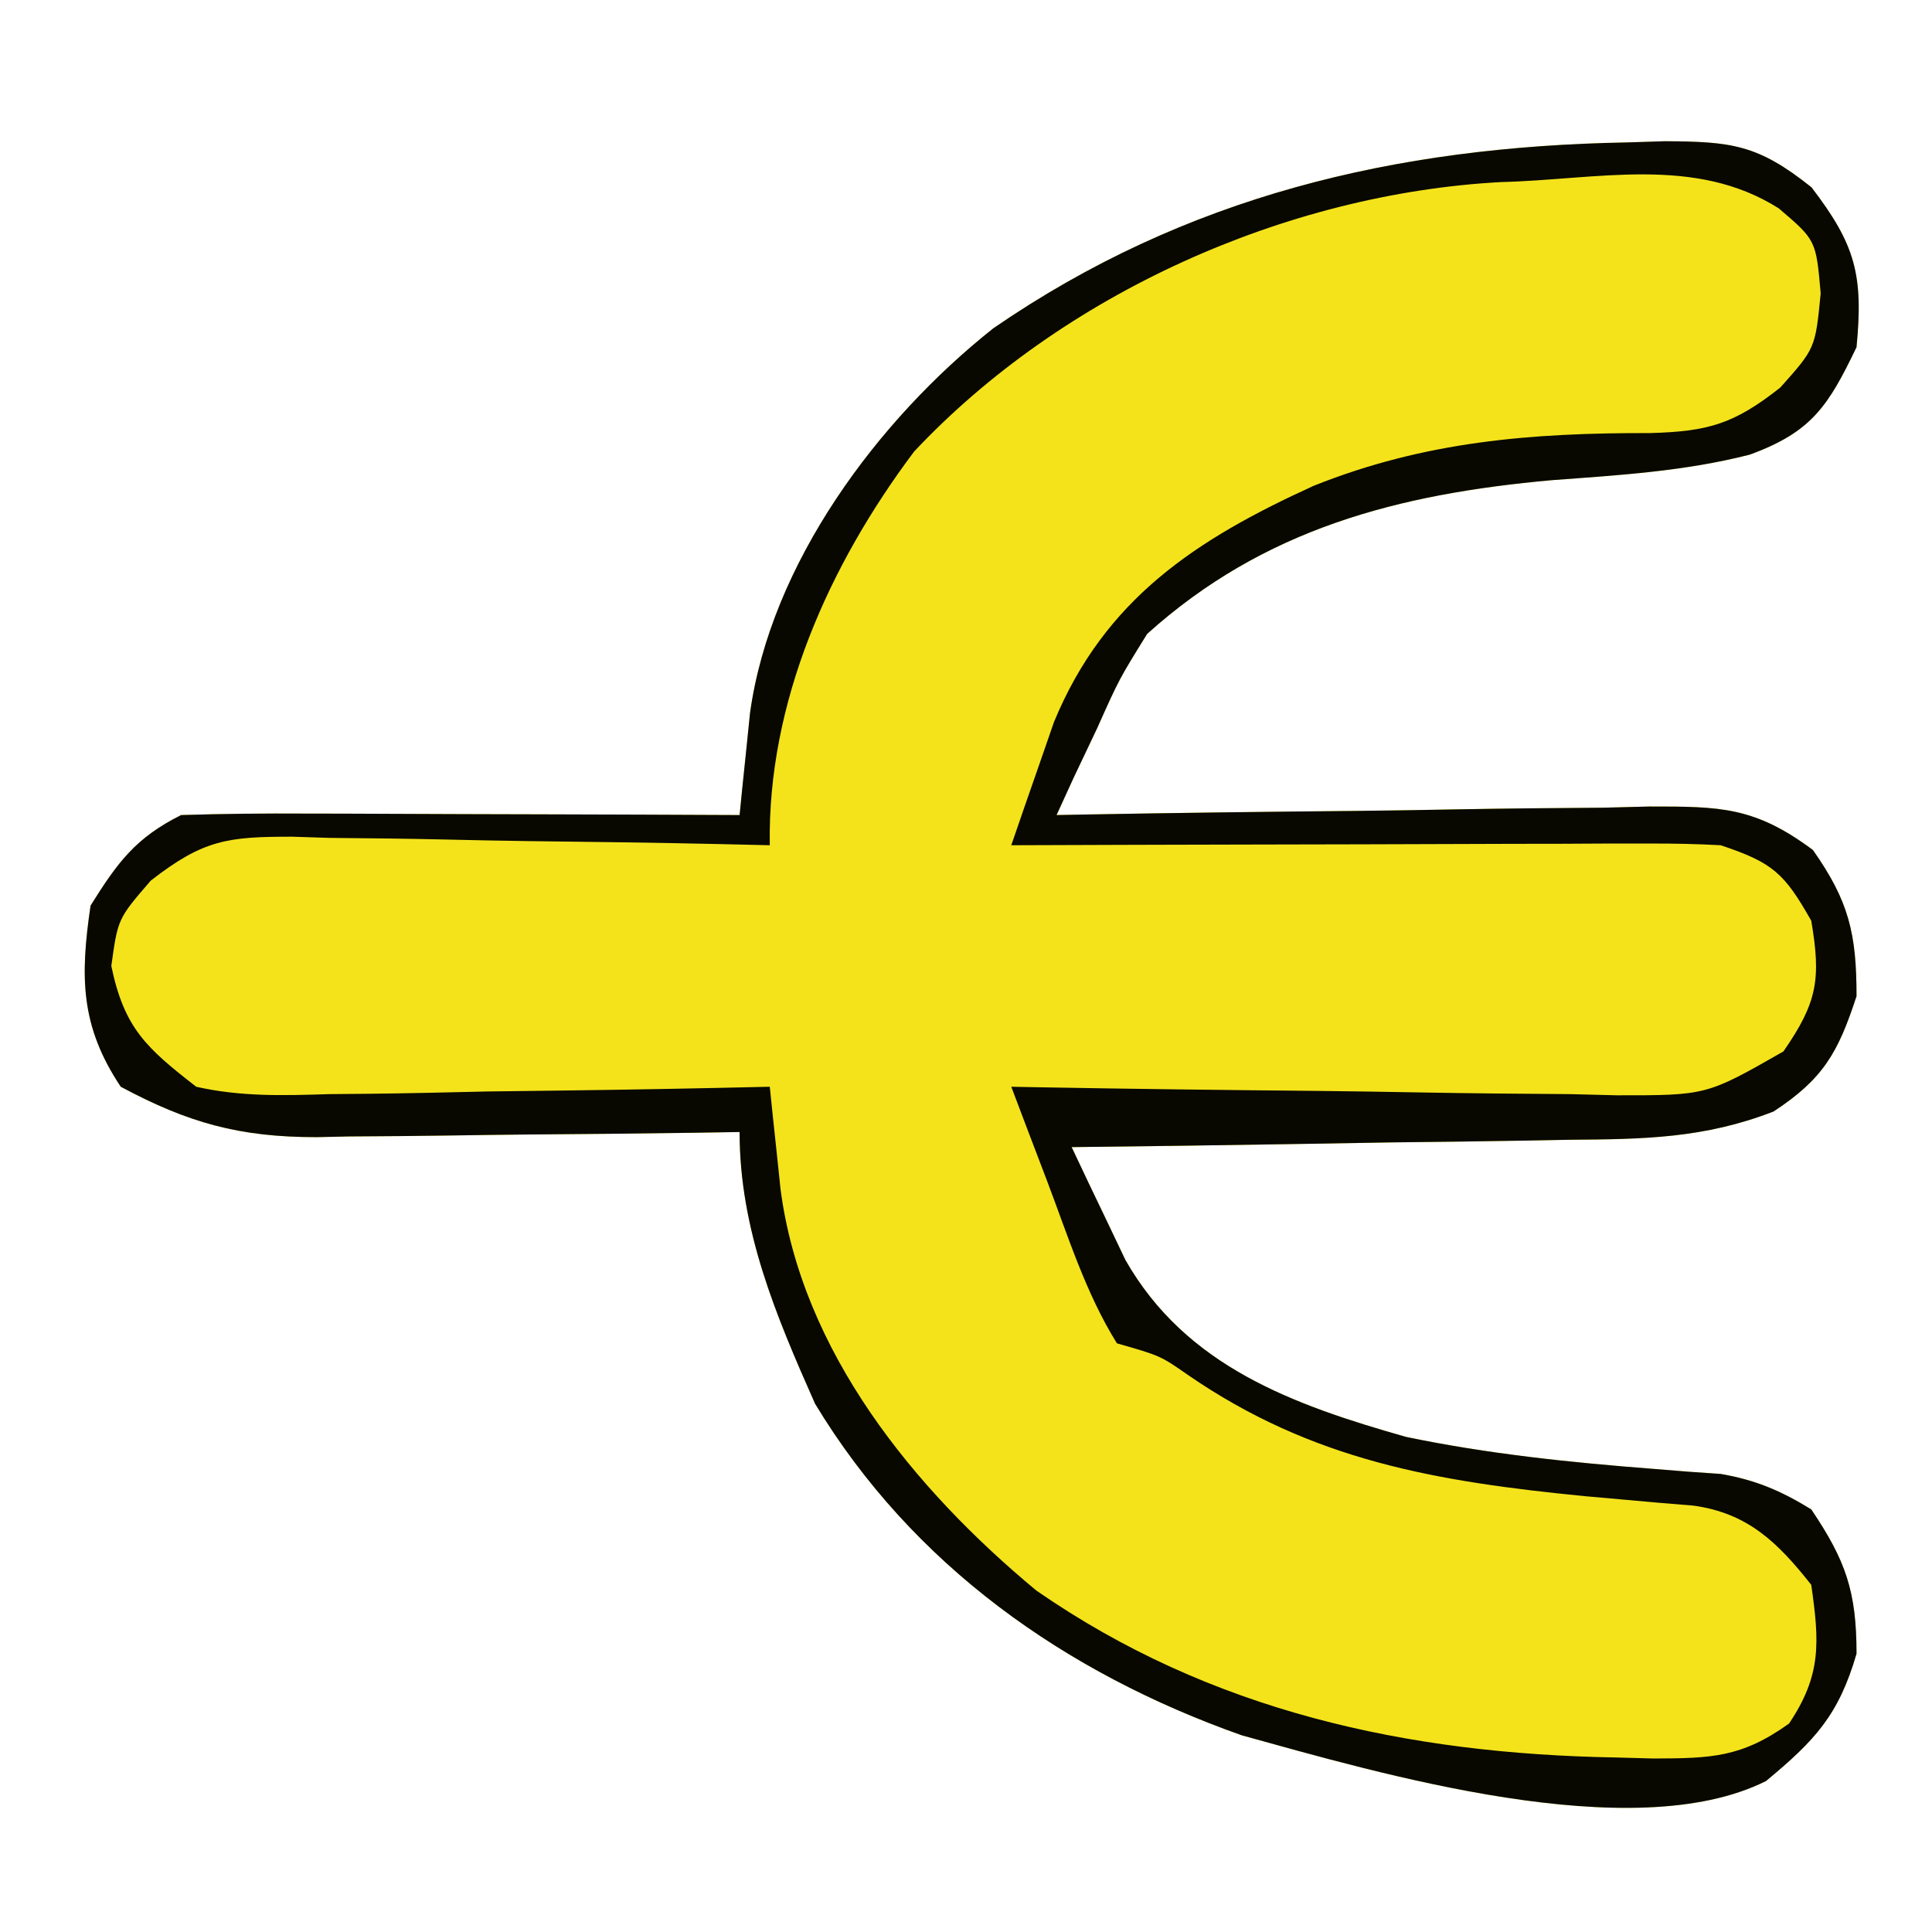
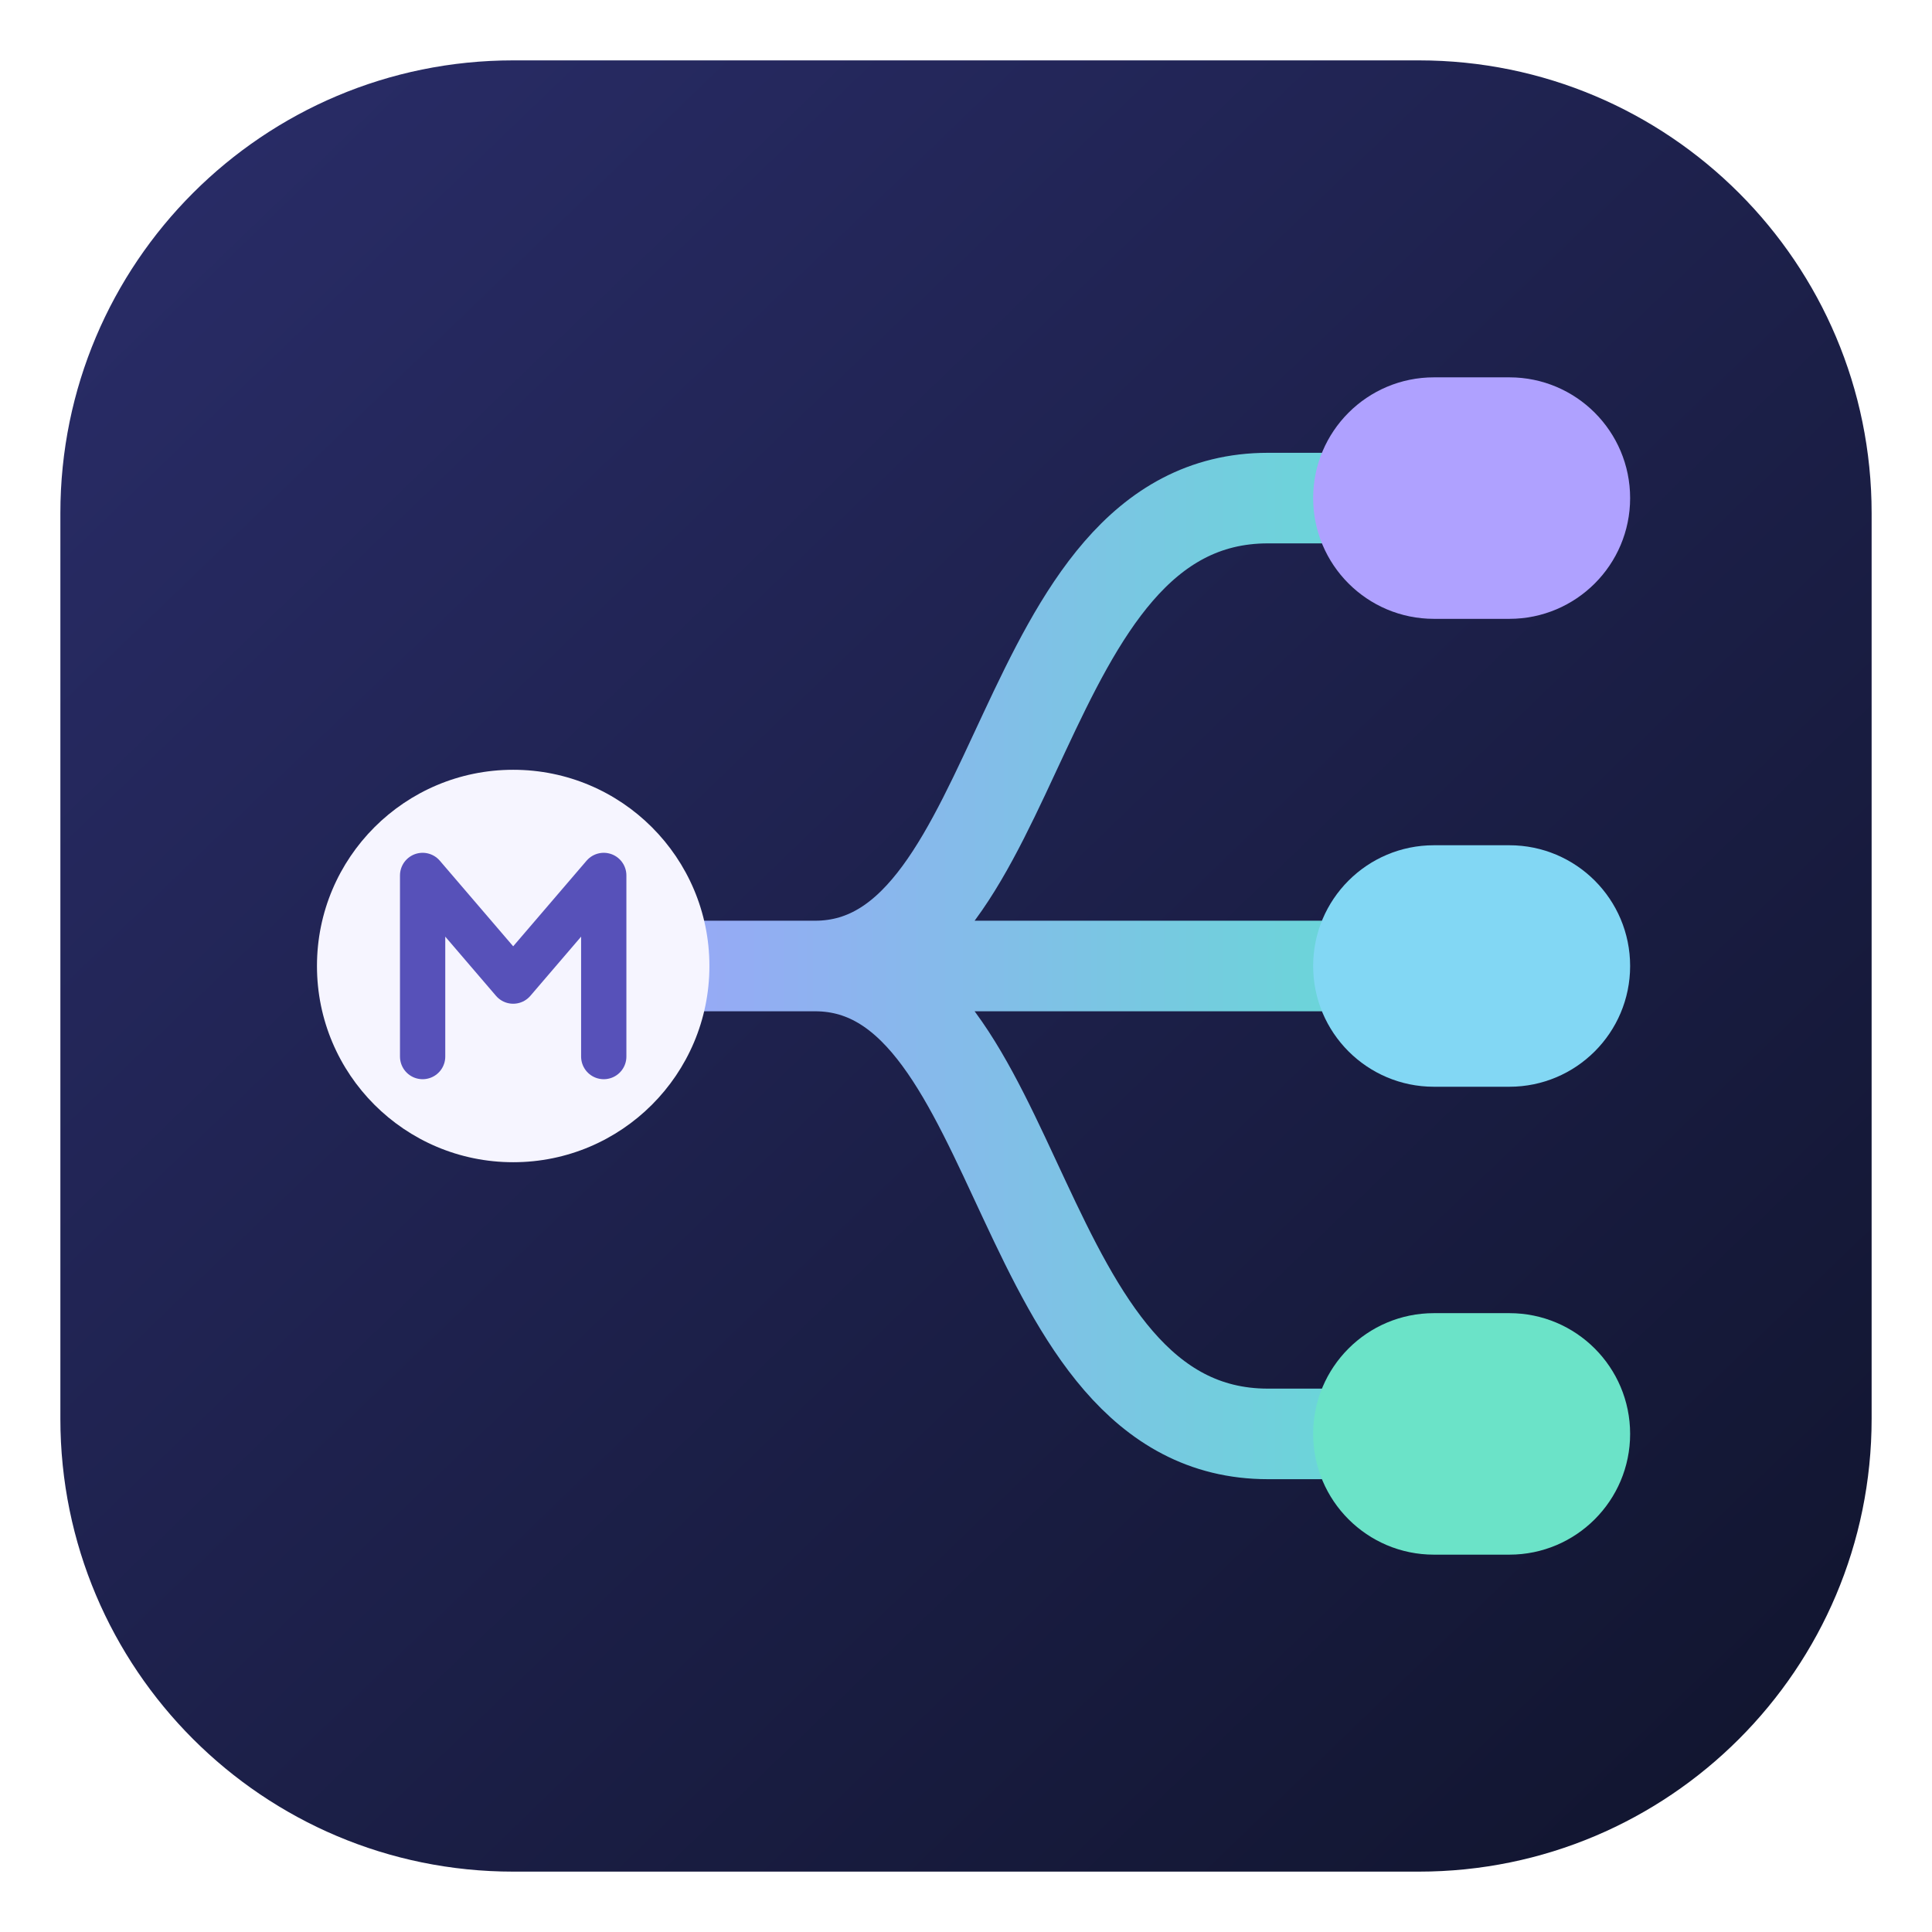
- <svg xmlns="http://www.w3.org/2000/svg" version="1.1" width="128" height="128">
-   <path d="M0 0 C0.845 -0.027 1.691 -0.054 2.562 -0.081 C6.972 -0.054 8.709 0.13 12.266 2.973 C15.171 6.764 15.711 8.769 15.25 13.562 C13.375 17.462 12.282 19.186 8.172 20.684 C3.849 21.791 -0.502 22.045 -4.938 22.375 C-15.09 23.288 -24.001 25.578 -31.75 32.562 C-33.608 35.559 -33.608 35.559 -35.062 38.812 C-35.574 39.89 -36.086 40.968 -36.613 42.078 C-36.988 42.898 -37.364 43.718 -37.75 44.562 C-36.883 44.546 -36.883 44.546 -35.999 44.529 C-29.981 44.418 -23.963 44.343 -17.944 44.288 C-15.699 44.263 -13.453 44.229 -11.208 44.185 C-7.978 44.125 -4.75 44.096 -1.52 44.074 C-0.517 44.048 0.485 44.023 1.518 43.996 C6.225 43.994 8.495 44 12.361 46.878 C14.748 50.27 15.25 52.42 15.25 56.562 C14.027 60.304 13.053 62.035 9.753 64.202 C5.165 65.984 1.139 66.04 -3.742 66.074 C-4.688 66.092 -5.634 66.11 -6.609 66.129 C-9.614 66.183 -12.619 66.217 -15.625 66.25 C-17.669 66.283 -19.714 66.318 -21.758 66.354 C-26.755 66.438 -31.752 66.505 -36.75 66.562 C-35.999 68.163 -35.236 69.759 -34.469 71.352 C-34.045 72.241 -33.622 73.13 -33.186 74.045 C-29.168 81.09 -22.089 83.633 -14.609 85.758 C-9.176 86.891 -3.728 87.453 1.802 87.88 C2.58 87.943 3.358 88.006 4.16 88.07 C4.852 88.118 5.545 88.166 6.258 88.215 C8.59 88.622 10.233 89.328 12.25 90.562 C14.541 93.96 15.25 96.009 15.25 100.125 C14.064 104.202 12.487 105.878 9.25 108.562 C0.398 112.989 -16.351 108.055 -25.48 105.531 C-37.167 101.398 -47.277 94.282 -53.75 83.562 C-56.345 77.713 -58.75 72.038 -58.75 65.562 C-60.24 65.586 -60.24 65.586 -61.76 65.61 C-65.471 65.665 -69.181 65.699 -72.892 65.727 C-74.493 65.742 -76.094 65.763 -77.696 65.789 C-80.007 65.826 -82.317 65.842 -84.629 65.855 C-85.336 65.871 -86.044 65.886 -86.773 65.902 C-91.908 65.904 -95.296 64.947 -99.75 62.562 C-102.429 58.544 -102.446 55.286 -101.75 50.562 C-99.956 47.692 -98.767 46.071 -95.75 44.562 C-92.978 44.476 -90.232 44.447 -87.461 44.465 C-86.233 44.467 -86.233 44.467 -84.981 44.469 C-82.362 44.475 -79.744 44.487 -77.125 44.5 C-75.352 44.505 -73.578 44.51 -71.805 44.514 C-67.453 44.525 -63.102 44.542 -58.75 44.562 C-58.689 43.947 -58.628 43.332 -58.564 42.698 C-58.438 41.485 -58.438 41.485 -58.309 40.248 C-58.227 39.447 -58.145 38.646 -58.061 37.821 C-56.697 27.917 -49.611 18.392 -41.938 12.312 C-29.202 3.548 -15.298 0.276 0 0 Z " fill="#F4E31B" transform="translate(107.75,9.4375)" />
-   <path d="M0 0 C0.845 -0.027 1.691 -0.054 2.562 -0.081 C6.972 -0.054 8.709 0.13 12.266 2.973 C15.171 6.764 15.711 8.769 15.25 13.562 C13.375 17.462 12.282 19.186 8.172 20.684 C3.849 21.791 -0.502 22.045 -4.938 22.375 C-15.09 23.288 -24.001 25.578 -31.75 32.562 C-33.608 35.559 -33.608 35.559 -35.062 38.812 C-35.574 39.89 -36.086 40.968 -36.613 42.078 C-36.988 42.898 -37.364 43.718 -37.75 44.562 C-36.883 44.546 -36.883 44.546 -35.999 44.529 C-29.981 44.418 -23.963 44.343 -17.944 44.288 C-15.699 44.263 -13.453 44.229 -11.208 44.185 C-7.978 44.125 -4.75 44.096 -1.52 44.074 C-0.517 44.048 0.485 44.023 1.518 43.996 C6.225 43.994 8.495 44 12.361 46.878 C14.748 50.27 15.25 52.42 15.25 56.562 C14.027 60.304 13.053 62.035 9.753 64.202 C5.165 65.984 1.139 66.04 -3.742 66.074 C-4.688 66.092 -5.634 66.11 -6.609 66.129 C-9.614 66.183 -12.619 66.217 -15.625 66.25 C-17.669 66.283 -19.714 66.318 -21.758 66.354 C-26.755 66.438 -31.752 66.505 -36.75 66.562 C-35.999 68.163 -35.236 69.759 -34.469 71.352 C-34.045 72.241 -33.622 73.13 -33.186 74.045 C-29.168 81.09 -22.089 83.633 -14.609 85.758 C-9.176 86.891 -3.728 87.453 1.802 87.88 C2.58 87.943 3.358 88.006 4.16 88.07 C4.852 88.118 5.545 88.166 6.258 88.215 C8.59 88.622 10.233 89.328 12.25 90.562 C14.541 93.96 15.25 96.009 15.25 100.125 C14.064 104.202 12.487 105.878 9.25 108.562 C0.398 112.989 -16.351 108.055 -25.48 105.531 C-37.167 101.398 -47.277 94.282 -53.75 83.562 C-56.345 77.713 -58.75 72.038 -58.75 65.562 C-60.24 65.586 -60.24 65.586 -61.76 65.61 C-65.471 65.665 -69.181 65.699 -72.892 65.727 C-74.493 65.742 -76.094 65.763 -77.696 65.789 C-80.007 65.826 -82.317 65.842 -84.629 65.855 C-85.336 65.871 -86.044 65.886 -86.773 65.902 C-91.908 65.904 -95.296 64.947 -99.75 62.562 C-102.429 58.544 -102.446 55.286 -101.75 50.562 C-99.956 47.692 -98.767 46.071 -95.75 44.562 C-92.978 44.476 -90.232 44.447 -87.461 44.465 C-86.233 44.467 -86.233 44.467 -84.981 44.469 C-82.362 44.475 -79.744 44.487 -77.125 44.5 C-75.352 44.505 -73.578 44.51 -71.805 44.514 C-67.453 44.525 -63.102 44.542 -58.75 44.562 C-58.689 43.947 -58.628 43.332 -58.564 42.698 C-58.438 41.485 -58.438 41.485 -58.309 40.248 C-58.227 39.447 -58.145 38.646 -58.061 37.821 C-56.697 27.917 -49.611 18.392 -41.938 12.312 C-29.202 3.548 -15.298 0.276 0 0 Z M-8.293 2.625 C-22.575 3.391 -37.396 10.053 -47.188 20.48 C-52.832 28.002 -56.91 37.103 -56.75 46.562 C-58.437 46.523 -58.437 46.523 -60.159 46.483 C-64.343 46.392 -68.526 46.335 -72.711 46.288 C-74.52 46.263 -76.329 46.229 -78.137 46.185 C-80.742 46.124 -83.344 46.096 -85.949 46.074 C-86.755 46.048 -87.56 46.023 -88.39 45.996 C-92.665 45.994 -94.268 46.187 -97.761 48.906 C-99.943 51.43 -99.943 51.43 -100.375 54.562 C-99.516 58.685 -98.063 59.985 -94.75 62.562 C-91.802 63.231 -88.959 63.147 -85.949 63.051 C-85.113 63.044 -84.276 63.037 -83.415 63.029 C-80.755 63.001 -78.097 62.939 -75.438 62.875 C-73.63 62.85 -71.822 62.827 -70.014 62.807 C-65.592 62.752 -61.171 62.665 -56.75 62.562 C-56.654 63.489 -56.654 63.489 -56.557 64.435 C-56.427 65.65 -56.427 65.65 -56.295 66.891 C-56.211 67.694 -56.127 68.497 -56.04 69.325 C-54.645 80.094 -47.221 89.188 -39.098 95.934 C-27.549 103.947 -14.498 106.762 -0.688 107 C0.134 107.022 0.956 107.045 1.803 107.068 C5.613 107.053 7.616 107.016 10.777 104.754 C12.941 101.534 12.791 99.35 12.25 95.562 C10.042 92.766 8.054 90.811 4.438 90.313 C3.716 90.254 2.994 90.194 2.25 90.133 C1.05 90.026 1.05 90.026 -0.175 89.917 C-1.449 89.803 -1.449 89.803 -2.75 89.688 C-12.575 88.717 -20.791 87.344 -29.059 81.648 C-30.876 80.384 -30.876 80.384 -33.75 79.562 C-35.812 76.257 -36.996 72.442 -38.375 68.812 C-38.821 67.642 -39.267 66.472 -39.727 65.266 C-40.064 64.374 -40.402 63.482 -40.75 62.562 C-39.865 62.579 -39.865 62.579 -38.961 62.596 C-32.813 62.707 -26.666 62.782 -20.517 62.837 C-18.223 62.862 -15.929 62.896 -13.635 62.94 C-10.336 63 -7.038 63.029 -3.738 63.051 C-2.202 63.089 -2.202 63.089 -0.635 63.129 C5.31 63.135 5.31 63.135 10.406 60.223 C12.654 56.98 12.909 55.432 12.25 51.562 C10.47 48.427 9.727 47.721 6.25 46.562 C4.7 46.476 3.147 46.445 1.595 46.449 C0.654 46.449 -0.287 46.449 -1.256 46.449 C-2.775 46.457 -2.775 46.457 -4.324 46.465 C-5.883 46.467 -5.883 46.467 -7.473 46.469 C-10.794 46.475 -14.116 46.487 -17.438 46.5 C-19.688 46.505 -21.939 46.51 -24.189 46.514 C-29.71 46.525 -35.23 46.541 -40.75 46.562 C-40.154 44.816 -39.548 43.073 -38.938 41.332 C-38.601 40.361 -38.265 39.39 -37.918 38.39 C-34.557 30.253 -28.517 26.302 -20.711 22.746 C-13.351 19.804 -6.318 19.237 1.579 19.255 C5.431 19.148 7.135 18.653 10.195 16.242 C12.52 13.638 12.52 13.638 12.875 10 C12.566 6.474 12.566 6.474 10.098 4.367 C4.538 0.844 -1.954 2.469 -8.293 2.625 Z " fill="#080801" transform="translate(107.75,9.4375)" />
+ <svg xmlns="http://www.w3.org/2000/svg" width="128" height="128" viewBox="0 0 128 128">
+   <defs>
+     <linearGradient id="background" x1="10" y1="8" x2="118" y2="120" gradientUnits="userSpaceOnUse">
+       <stop stop-color="#292C67" />
+       <stop offset="1" stop-color="#11152F" />
+     </linearGradient>
+     <linearGradient id="branch" x1="32" y1="64" x2="100" y2="64" gradientUnits="userSpaceOnUse">
+       <stop stop-color="#A59BFF" />
+       <stop offset="1" stop-color="#5FE1D1" />
+     </linearGradient>
+   </defs>
+   <rect x="4" y="4" width="120" height="120" rx="30" fill="url(#background)" />
+   <path d="M39 64h15c14 0 13-31 30-31h7M54 64h37M54 64c14 0 13 31 30 31h7" fill="none" stroke="url(#branch)" stroke-width="6" stroke-linecap="round" />
+   <circle cx="34" cy="64" r="13" fill="#F6F5FF" />
+   <path d="M28 70V58l6 7 6-7v12" fill="none" stroke="#5751B9" stroke-width="3" stroke-linecap="round" stroke-linejoin="round" />
+   <rect x="87" y="25" width="21" height="16" rx="8" fill="#AFA1FF" />
+   <rect x="87" y="56" width="21" height="16" rx="8" fill="#82D7F4" />
+   <rect x="87" y="87" width="21" height="16" rx="8" fill="#6BE3C8" />
</svg>
